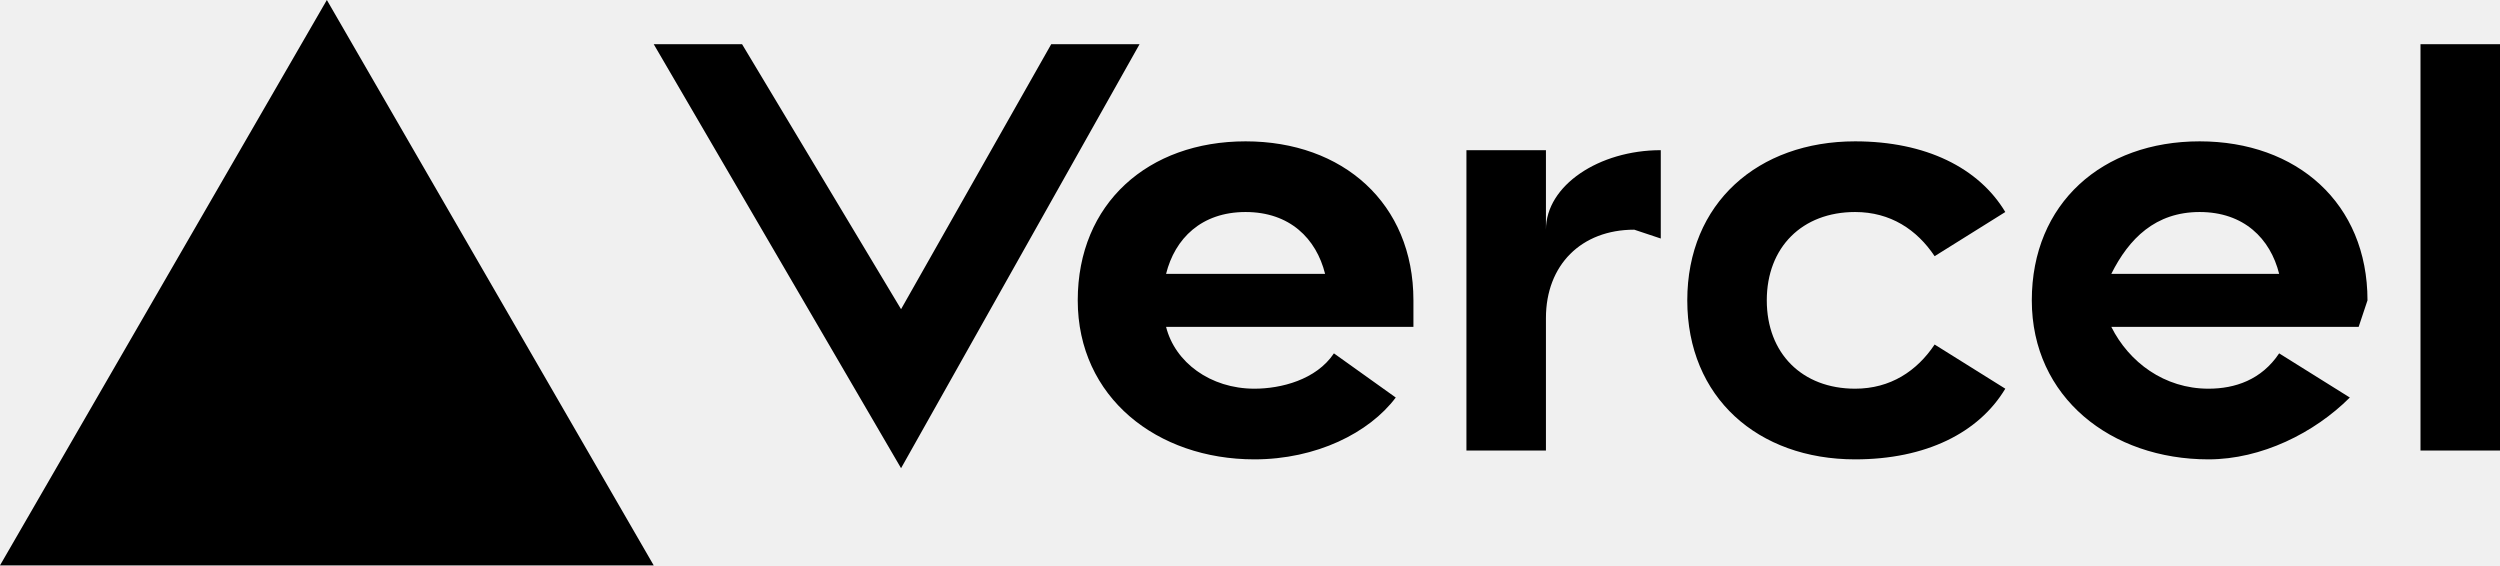
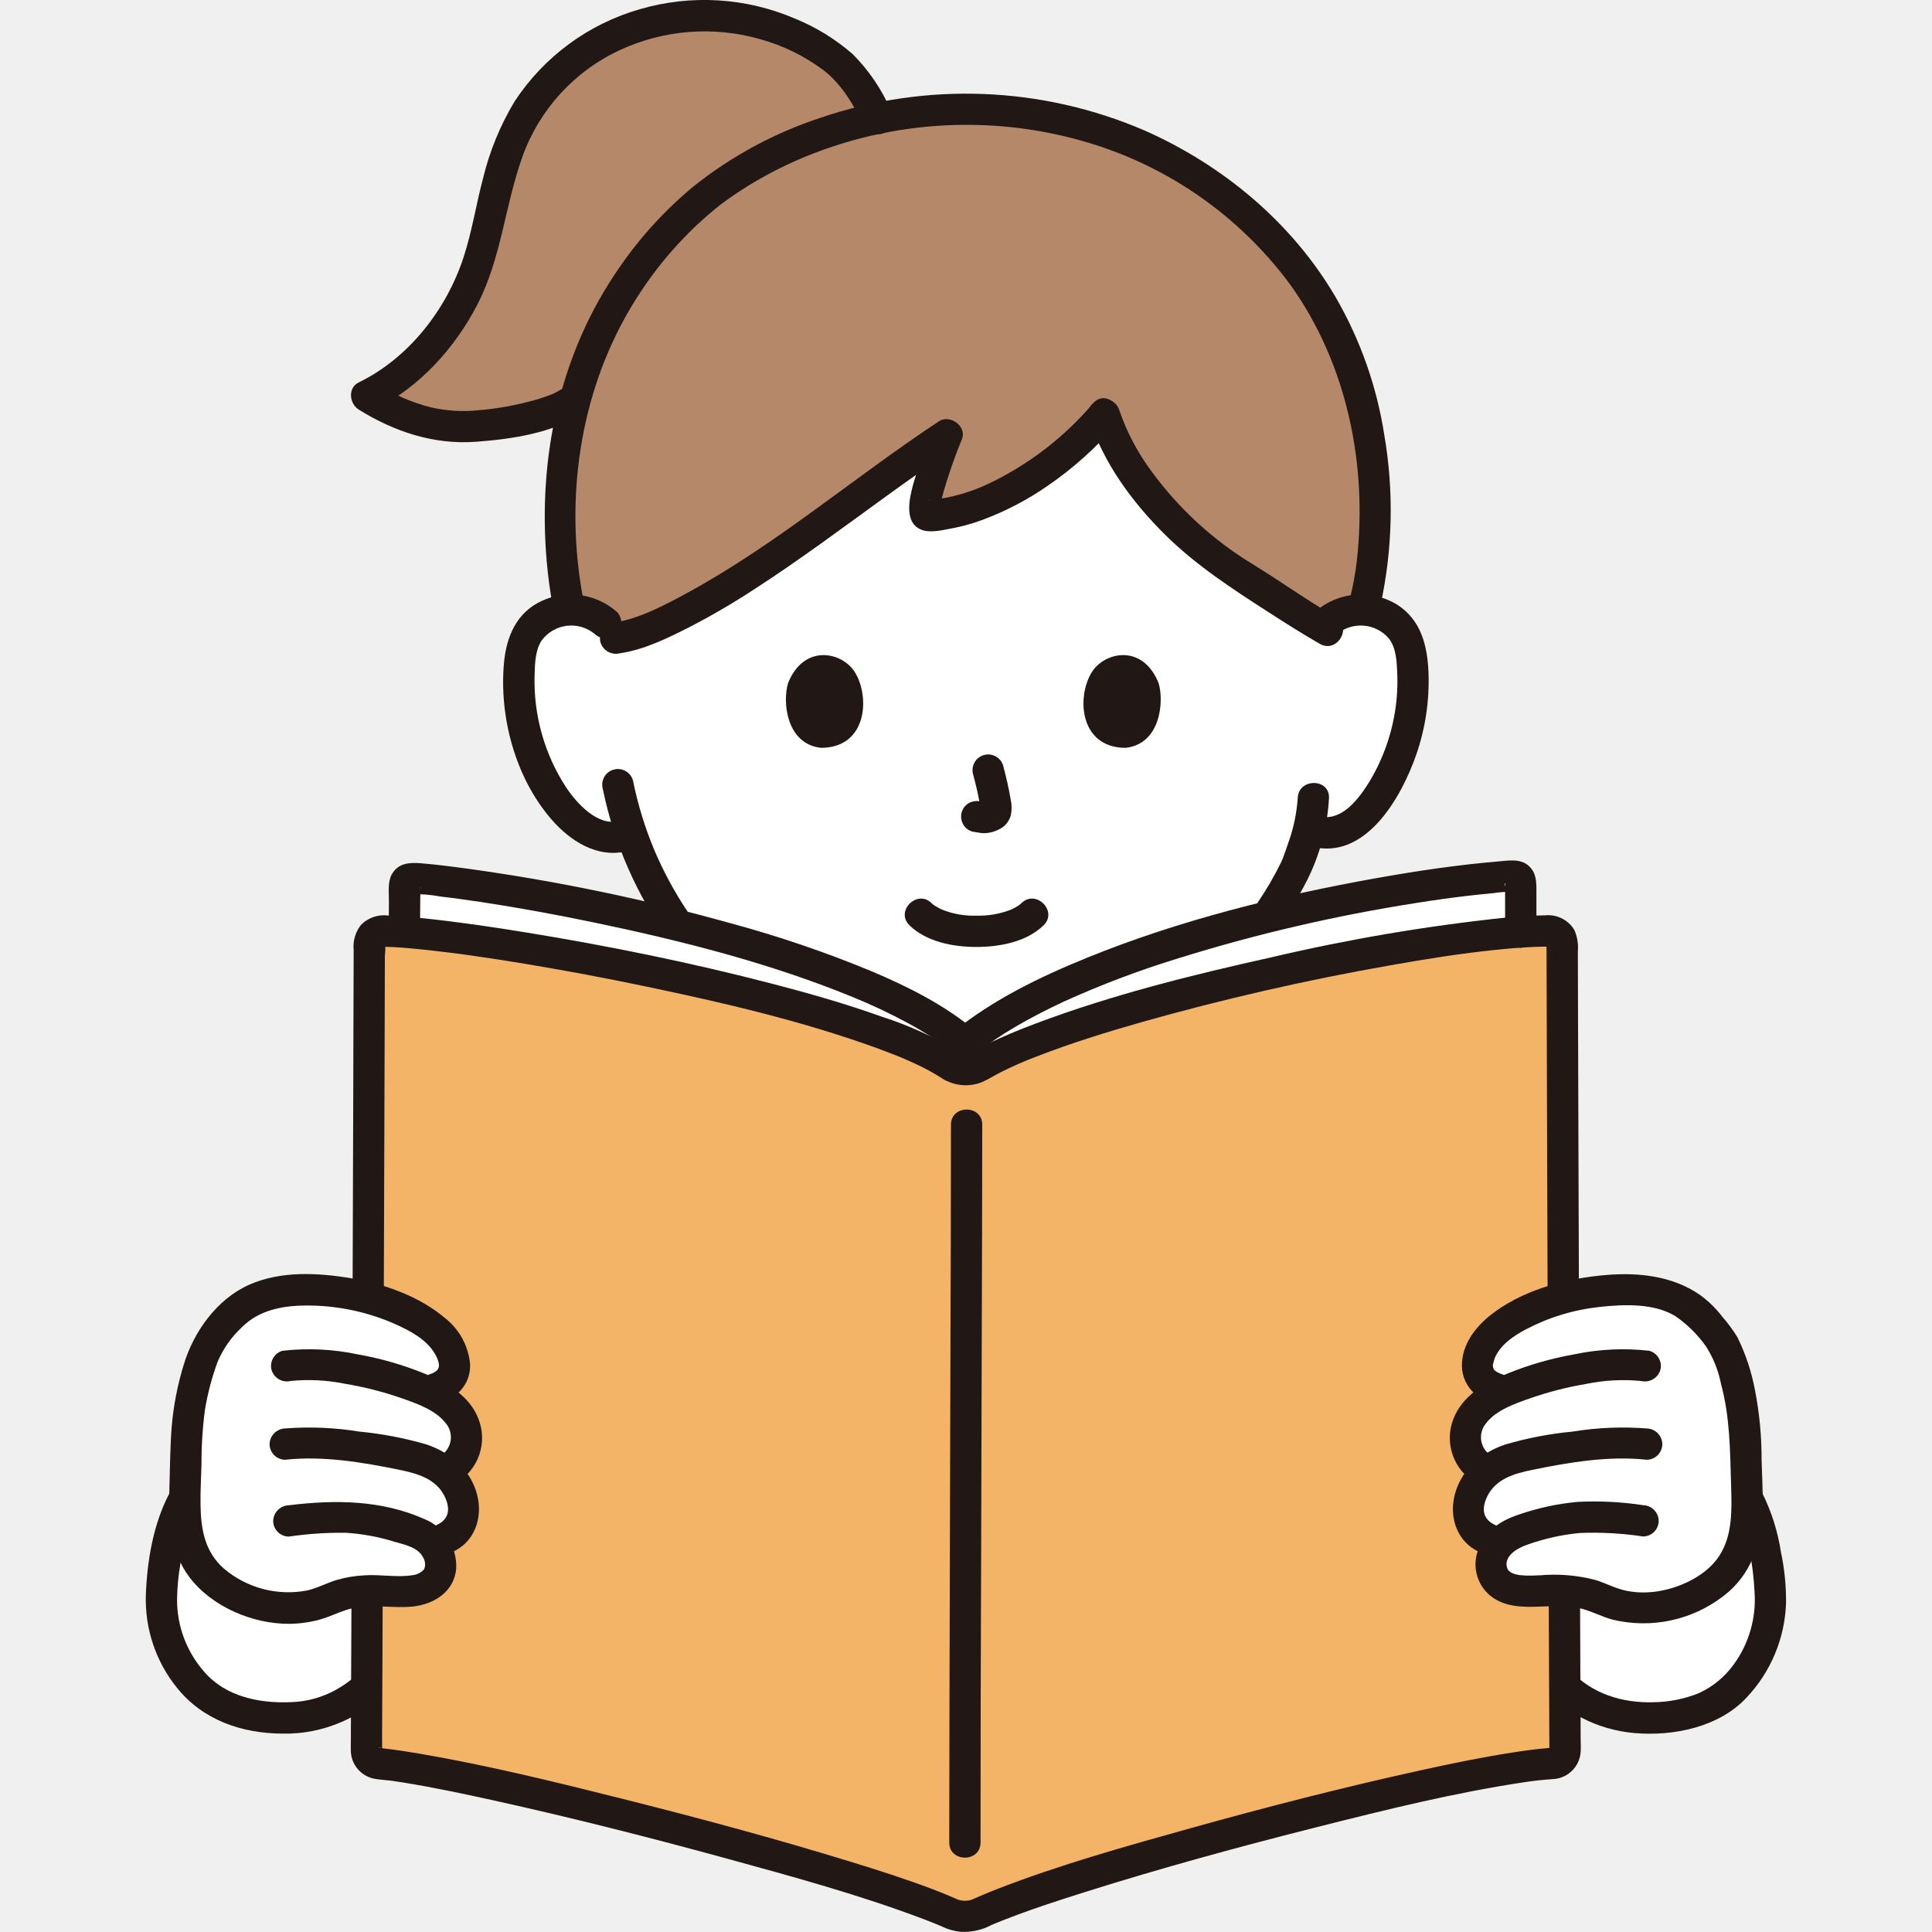
- <svg xmlns="http://www.w3.org/2000/svg" fill="none" viewBox="0 0 283 64">
-   <path fill="black" d="M141 16c-11 0-19 7-19 18s9 18 20 18c7 0 13-3 16-7l-7-5c-2 3-6 4-9 4-5 0-9-3-10-7h28v-3c0-11-8-18-19-18zm-9 15c1-4 4-7 9-7s8 3 9 7h-18zm117-15c-11 0-19 7-19 18s9 18 20 18c6 0 12-3 16-7l-8-5c-2 3-5 4-8 4-5 0-9-3-11-7h28l1-3c0-11-8-18-19-18zm-10 15c2-4 5-7 10-7s8 3 9 7h-19zm-39 3c0 6 4 10 10 10 4 0 7-2 9-5l8 5c-3 5-9 8-17 8-11 0-19-7-19-18s8-18 19-18c8 0 14 3 17 8l-8 5c-2-3-5-5-9-5-6 0-10 4-10 10zm83-29v46h-9V5h9zM37 0l37 64H0L37 0zm92 5-27 48L74 5h10l18 30 17-30h10zm59 12v10l-3-1c-6 0-10 4-10 10v15h-9V17h9v9c0-5 6-9 13-9z" />
+ <svg xmlns="http://www.w3.org/2000/svg" width="800px" height="800px" viewBox="-22.36 0 296.345 296.345">
+   <defs>
+     <style>.a{fill:#ffffff;}.b{fill:#b5886a;}.c{fill:#211715;}.d{fill:#f4b467;}</style>
+   </defs>
+   <path class="a" d="M181.057,95.541a8.157,8.157,0,0,1,6.527-1.909,7.7,7.7,0,0,1,5.538,3.682,10.878,10.878,0,0,1,1.14,4.381,32.636,32.636,0,0,1-3.327,17.3,20.732,20.732,0,0,1-5.364,7.039c-1.814,1.447-3.636,2.269-6.271,1.467,0,0-.343-.105-.941-.285-.578,2.274-1.34,4.256-1.682,5.225-2.107,5.338-15.212,26.11-30.741,29.331l-32.5,1.945c-10.208-1.351-19.582-7.419-27.318-16.062a58.668,58.668,0,0,1-11.629-19.763l-1.391.376c-2.979.8-5.254-.787-7.068-2.234a20.732,20.732,0,0,1-5.364-7.039,32.636,32.636,0,0,1-3.327-17.3,10.878,10.878,0,0,1,1.14-4.381,7.7,7.7,0,0,1,5.538-3.682,8.157,8.157,0,0,1,6.527,1.909s.535-47.811,53.424-47.811C182.638,47.73,181.057,95.541,181.057,95.541Z" />
+   <path class="b" d="M65.835,61.335h-.02c-4.455,3.009-14.77,4.4-18.848,4.078A28.287,28.287,0,0,1,33.86,60.741c8.712-4.158,15.641-13.72,17.918-23.164,1.94-8,3.088-16.017,8.216-22.749a32.42,32.42,0,0,1,18.729-11.7A33.884,33.884,0,0,1,98.9,5.167c3.484,1.663,8.1,3.8,10.869,8.612a47.9,47.9,0,0,1,2.475,4.435Z" />
+   <path class="b" d="M147.011,63.556c2.512,8,9.605,16.678,18.271,22.861.573.416,1.161.814,1.75,1.213q1.028.684,2.077,1.306c2.2,1.606,8.1,5.344,11.28,7.226.391-.371.668-.621.668-.621a8.124,8.124,0,0,1,5.683-1.987,58.39,58.39,0,0,0,1.687-18.468c-1.041-23.879-13.419-38.718-25.543-46.915a63.293,63.293,0,0,0-36.829-11.39,66.4,66.4,0,0,0-38.1,11.8c-9.5,6.808-23.223,22.63-24.264,46.509a75,75,0,0,0,1.307,18.469,8.086,8.086,0,0,1,5.554,1.986s1.109,1,2.431,2.2a40.165,40.165,0,0,0,8.8-3.421C95.2,87.6,110.268,75,122.89,66.686c-1.585,4.034-4.865,12.724-2.69,12.363,8.255-.342,19.163-6.563,26.811-15.493" />
+   <path class="c" d="M182.754,97.238a5.682,5.682,0,0,1,7.923.7c1.088,1.4,1.2,3.392,1.272,5.088a29.251,29.251,0,0,1-.35,6.222A29.916,29.916,0,0,1,187.38,120.4c-1.592,2.47-4.168,5.687-7.442,4.781-2.981-.825-4.253,3.805-1.276,4.629,8.415,2.328,13.96-7.529,16.235-14.113a34.5,34.5,0,0,0,1.86-12.455c-.155-4.169-1.128-8.179-4.87-10.534a10.639,10.639,0,0,0-12.527,1.132,2.42,2.42,0,0,0,0,3.394,2.448,2.448,0,0,0,3.394,0Z" />
+   <path class="c" d="M176.692,122.416a24.892,24.892,0,0,1-1.431,6.828c-.241.732-.5,1.458-.763,2.182-.072.2-.153.392-.221.589.267-.772.006-.036-.082.152a49.6,49.6,0,0,1-3.66,6.3,62.354,62.354,0,0,1-14.224,15.651,28.648,28.648,0,0,1-11.013,5.336c-3.018.648-1.741,5.276,1.276,4.628,7.967-1.711,14.755-7.2,20.169-13.05A69.05,69.05,0,0,0,178.143,135a32.054,32.054,0,0,0,3.349-12.583c.112-3.09-4.688-3.085-4.8,0Z" />
+   <path class="c" d="M72.245,93.844a10.672,10.672,0,0,0-11.392-1.726c-3.951,1.766-5.539,5.485-5.91,9.577-.752,8.273,1.74,17.533,7.2,23.892,2.889,3.365,7.02,6.067,11.6,4.994,3.006-.7,1.734-5.333-1.276-4.628-3.187.747-6.306-2.7-7.905-5.044a29.922,29.922,0,0,1-4.92-17.441c.053-1.724.1-3.756,1.094-5.242a5.639,5.639,0,0,1,8.118-.988,2.462,2.462,0,0,0,3.394,0,2.421,2.421,0,0,0,0-3.394Z" />
+   <path class="c" d="M70.1,121c3.373,16.55,14.177,32.193,29.079,40.383a39.691,39.691,0,0,0,13.619,4.65,2.483,2.483,0,0,0,2.952-1.676,2.418,2.418,0,0,0-1.676-2.953c-8-1.105-15.193-5.034-21.179-10.362A57.675,57.675,0,0,1,78.007,130.4a56.89,56.89,0,0,1-3.274-10.675A2.4,2.4,0,0,0,70.1,121Z" />
+   <path class="c" d="M114.314,17a27.757,27.757,0,0,0-5.9-8.714,31.562,31.562,0,0,0-8.8-5.418A35.259,35.259,0,0,0,75.821,1.4,34.283,34.283,0,0,0,56.567,15.566a42.021,42.021,0,0,0-4.818,11.728c-1.077,4.035-1.707,8.215-3.009,12.186-2.635,8.038-8.417,15.455-16.091,19.189-1.691.822-1.426,3.254,0,4.144,5.441,3.4,11.531,5.423,17.989,4.949,5.417-.4,11.753-1.31,16.388-4.355l-1.211.328h.02c3.088,0,3.093-4.8,0-4.8-1.171,0-2.352,1.047-3.376,1.479A27.785,27.785,0,0,1,58.783,61.6a45.494,45.494,0,0,1-7.7,1.324,22.811,22.811,0,0,1-7.336-.431,29.209,29.209,0,0,1-8.673-3.826v4.144c6.859-3.337,12.342-9.406,15.806-16.13,3.681-7.146,4.209-15.2,6.91-22.683A28.676,28.676,0,0,1,72.772,7.659,30.921,30.921,0,0,1,94.212,6a29.356,29.356,0,0,1,9.754,4.777c2.806,2.161,4.74,5.465,6.2,8.645a2.418,2.418,0,0,0,3.283.861A2.455,2.455,0,0,0,114.314,17Z" />
+   <path class="c" d="M189.368,92.946a68.41,68.41,0,0,0,.59-26.329,60.7,60.7,0,0,0-7.467-21.069C175.811,34.136,165.214,25.32,153.169,20a69.22,69.22,0,0,0-49.727-1.915A62.571,62.571,0,0,0,84.133,28.5,60.676,60.676,0,0,0,72.6,41.1c-9.146,13.161-12.483,29.162-11.1,45,.2,2.284.5,4.561.92,6.814A2.423,2.423,0,0,0,65.374,94.6a2.453,2.453,0,0,0,1.676-2.953c-2.773-14.946-.574-30.986,7.157-44.15A58.357,58.357,0,0,1,84.749,34.307q1.262-1.175,2.6-2.268c.209-.171.421-.339.632-.508a3.7,3.7,0,0,1,.315-.242q.805-.606,1.636-1.179a60.2,60.2,0,0,1,9.854-5.488,65.019,65.019,0,0,1,46.445-2.215,59.85,59.85,0,0,1,29.413,21.382c8.624,12.116,11.759,27.489,10.126,42.168a48.117,48.117,0,0,1-1.027,5.713c-.709,3,3.918,4.286,4.628,1.276Z" />
+   <path class="c" d="M144.7,64.194c2.193,6.823,6.6,12.829,11.656,17.828,4.748,4.7,10.346,8.329,15.935,11.929,2.563,1.65,5.143,3.287,7.787,4.805,2.683,1.541,5.1-2.605,2.422-4.144-4.357-2.5-8.422-5.449-12.7-8.064A53.778,53.778,0,0,1,154.314,72.36a34.276,34.276,0,0,1-4.989-9.442c-.942-2.929-5.578-1.677-4.629,1.276Z" />
+   <path class="c" d="M72.7,100.208c3.726-.534,7.3-2.3,10.631-3.987A110.357,110.357,0,0,0,93.3,90.407c6.88-4.44,13.447-9.343,20.075-14.144,3.534-2.561,7.085-5.1,10.727-7.5l-3.525-2.711a79.249,79.249,0,0,0-2.87,8.247c-.6,2.227-1.507,6.161,1.552,7.05,1.334.388,3.122-.07,4.439-.313a28.429,28.429,0,0,0,4.635-1.293,45.063,45.063,0,0,0,10.018-5.233,54.657,54.657,0,0,0,10.358-9.253c2.01-2.327-1.371-5.737-3.4-3.394a48.254,48.254,0,0,1-15.856,12.247,27.367,27.367,0,0,1-7.79,2.424,11.693,11.693,0,0,0-1.523.124c.124-.329,1.473.829,1.635,1.1.056.1.054.437.1.25.02-.081.039-.73.01-.435-.025.258.061-.352.081-.457.109-.566.25-1.127.4-1.683a81.243,81.243,0,0,1,2.833-8.109c.765-1.949-1.861-3.808-3.525-2.71-13.073,8.628-25.056,19-38.879,26.471C79.265,93,75.448,95,71.426,95.58a2.414,2.414,0,0,0-1.676,2.952,2.463,2.463,0,0,0,2.952,1.676Z" />
+   <path class="c" d="M117.131,141.92c2.626,2.571,6.766,3.334,10.293,3.331s7.668-.759,10.3-3.331c2.211-2.164-1.184-5.557-3.394-3.394-.1.1-.566.459-.219.214s-.273.178-.4.256c-.222.137-.452.263-.686.381-.157.079-.317.151-.477.224.3-.138.2-.078-.048.009a13.656,13.656,0,0,1-5.071.841,13.1,13.1,0,0,1-4.979-.806c-.088-.032-.683-.3-.141-.044-.133-.063-.268-.122-.4-.187-.26-.127-.515-.266-.762-.418a5.5,5.5,0,0,1-.55-.372c.031-.059.483.423.139.095-.068-.065-.139-.127-.206-.193-2.209-2.162-5.606,1.229-3.394,3.394Z" />
+   <path class="c" d="M126.9,118.765a49.908,49.908,0,0,1,1.172,5.363l-.086-.638a3.224,3.224,0,0,1,.02.741l.086-.638a1.818,1.818,0,0,1-.081.333l.242-.574a1.446,1.446,0,0,1-.118.215l.375-.486a1.145,1.145,0,0,1-.175.173l.486-.376a3.452,3.452,0,0,1-.425.225l.573-.242a3.065,3.065,0,0,1-.716.209l.638-.086a2.85,2.85,0,0,1-.672,0l.638.086c-.253-.035-.5-.1-.755-.131a2.657,2.657,0,0,0-1.85.242,2.4,2.4,0,0,0-.861,3.283,2.292,2.292,0,0,0,1.435,1.1c.545.074,1.075.214,1.63.238a5.15,5.15,0,0,0,2.363-.556,3.337,3.337,0,0,0,1.871-2.207,5.694,5.694,0,0,0-.026-2.417c-.292-1.728-.691-3.44-1.136-5.135a2.4,2.4,0,1,0-4.628,1.276Z" />
+   <path class="c" d="M98.524,104.761c-.876,2.845-.305,9.391,5.086,9.949,7.125-.043,7.5-7.957,5.106-11.679C106.752,99.985,100.978,98.717,98.524,104.761Z" />
+   <path class="c" d="M155.349,104.761c.876,2.846.305,9.392-5.086,9.949-7.125-.043-7.5-7.958-5.106-11.679C147.121,99.984,152.9,98.718,155.349,104.761Z" />
+   <path class="a" d="M33.953,244.008a16.367,16.367,0,0,0-4.555.818c-6.029,2.966-11.118,1.932-15.431-.145-6.871-3.307-7.956-8.435-7.976-14.3l-.287-.116c-2.413,4.4-3.567,13.407-3.255,16.249.673,6.132,2.105,8.479,5.025,11.86,3.47,4.018,9.283,5.233,14.173,5.14a17.852,17.852,0,0,0,12.245-4.76C33.911,254.579,33.931,249.572,33.953,244.008Z" />
+   <path class="a" d="M248.209,237.209a36.838,36.838,0,0,1,.947,9.3c-.673,6.132-2.105,8.479-5.025,11.86-3.471,4.019-9.283,5.233-14.173,5.14a17.863,17.863,0,0,1-12.3-4.8c-.02-4.167-.04-9.164-.062-14.713a16.392,16.392,0,0,1,4.611.822c6.028,2.966,11.118,1.932,15.431-.145,7.108-3.421,8.025-8.79,7.975-14.91A24.831,24.831,0,0,1,248.209,237.209Z" />
+   <path class="c" d="M37.142,244.518a5.5,5.5,0,0,1,.127,2.215,16.21,16.21,0,0,1-.885,3.373,23.473,23.473,0,0,1-2.829,5.466,3.219,3.219,0,0,1-.481.633,8.89,8.89,0,0,1-.643.659,18.11,18.11,0,0,1-3.247,2.325,15.137,15.137,0,0,1-6.93,1.9c-4.847.207-10.009-.838-13.294-4.663A16.674,16.674,0,0,1,4.8,245.4a35.128,35.128,0,0,1,.759-6.809,25.872,25.872,0,0,1,2.218-7.116c1.453-2.725-2.689-5.153-4.144-2.423C1.161,233.686.182,239.505.011,244.71a21.518,21.518,0,0,0,4.762,14.161c3.988,4.977,9.932,7.006,16.186,7.046a21.653,21.653,0,0,0,9.066-1.785,18.864,18.864,0,0,0,6.58-4.7A26.089,26.089,0,0,0,40.782,252c1.051-2.712,1.808-5.882.988-8.756-.846-2.965-5.479-1.7-4.628,1.276Z" />
+   <path class="c" d="M209.835,243.242a13.357,13.357,0,0,0,.65,7.83,27.991,27.991,0,0,0,3.42,6.922c3.254,4.677,8.882,7.362,14.463,7.839,6,.511,12.98-.908,17.214-5.487a22.2,22.2,0,0,0,6.011-14.341A35.655,35.655,0,0,0,250.8,238a30.519,30.519,0,0,0-2.831-8.944c-1.454-2.727-5.6-.305-4.144,2.423,1.964,3.684,2.722,8.521,2.943,12.731a16.841,16.841,0,0,1-3.159,11.047,13.5,13.5,0,0,1-5.372,4.445,19.2,19.2,0,0,1-6.9,1.4c-4.742.157-9.557-1.261-12.813-4.9a21.374,21.374,0,0,1-3.08-5.483,19.573,19.573,0,0,1-1.038-3.54,5.9,5.9,0,0,1,.05-2.664c.849-2.976-3.781-4.246-4.628-1.276Z" />
+   <path class="d" d="M123.586,163.475c-14.593-9.78-72.1-20.327-87.285-20.674a1.966,1.966,0,0,0-2.016,1.966c-.034,18.082-.337,106.275-.441,123.784a1.988,1.988,0,0,0,1.781,1.961C49.882,271.7,110,287.267,123.609,293.561a5.58,5.58,0,0,0,4.148-.014c13.566-6.39,73.281-22.264,88.124-23.053a1.966,1.966,0,0,0,1.824-1.955c-.1-17.545-.407-105.774-.441-123.8a1.928,1.928,0,0,0-1.921-1.929c-17.254-.124-72.25,11.615-87.609,20.8A4.238,4.238,0,0,1,123.586,163.475Z" />
+   <path class="a" d="M40.79,134.719c11.829.6,66.961,9.9,84.859,25.174,19.064-15.424,65.421-24.411,84.186-25.526a1.018,1.018,0,0,1,1.074,1.021v7.589c-20.761,1.439-68.963,12.134-83.179,20.638a4.24,4.24,0,0,1-4.145-.14c-13.67-9.162-65-19-83.914-20.49v-.047c0-2.088.031-5.511.048-7.217A1.013,1.013,0,0,1,40.79,134.719Z" />
+   <path class="c" d="M42.071,142.938q0-1.944.02-3.889.007-.811.016-1.623c0-.3.025-.607.008-.907-.049-.916.29-.03-.444.31l-1.211.327a22.279,22.279,0,0,1,4.779.364q.7.081,1.4.169l.744.094c.156.021.99.132.426.056q1.8.243,3.59.515c5.824.883,11.62,1.948,17.386,3.15,13.39,2.79,26.826,6.194,39.513,11.374A86.669,86.669,0,0,1,117.033,157c1.337.734,2.65,1.514,3.921,2.358q.842.558,1.655,1.156.176.129.349.26c.568.429-.357-.29.19.15q.406.326.8.662a2.491,2.491,0,0,0,3.394,0,54.345,54.345,0,0,1,6.022-4.072c2.442-1.437,4.969-2.728,7.54-3.919a144.84,144.84,0,0,1,17.32-6.554,254.206,254.206,0,0,1,36.634-8.532c2.917-.463,5.243-.792,8.059-1.119,1.239-.143,2.481-.274,3.724-.386a18.483,18.483,0,0,1,3.527-.205l-1.212-.328c-.86-.406-.372-1.591-.451-.73-.025.275,0,.565,0,.842v6.465c0,3.089,4.8,3.094,4.8,0v-6.559c0-1.357-.056-2.641-1.146-3.648-1.3-1.2-3.155-.837-4.76-.7-6.217.521-12.408,1.447-18.548,2.54-15.129,2.7-30.278,6.452-44.536,12.25-7.206,2.931-14.276,6.367-20.367,11.264h3.394c-4.772-4.044-10.435-6.859-16.164-9.278a176.994,176.994,0,0,0-21.338-7.266,305.309,305.309,0,0,0-40.255-8.374c-2.439-.335-4.883-.657-7.338-.859-1.784-.147-3.579-.057-4.543,1.761-.616,1.161-.4,2.76-.409,4.037-.015,1.574-.027,3.147-.028,4.721,0,3.089,4.8,3.094,4.8,0Z" />
+   <path class="c" d="M124.8,161.4a54.4,54.4,0,0,0-11.853-5.436c-5.5-1.972-11.135-3.58-16.789-5.051-12.489-3.249-25.169-5.83-37.9-7.9-5.193-.844-10.406-1.611-15.639-2.155-1.8-.187-3.613-.35-5.425-.428a4.951,4.951,0,0,0-4.207,1.462,5.418,5.418,0,0,0-1.1,3.856q-.025,12.078-.069,24.156-.055,17.885-.119,35.77-.063,18.016-.133,36.033-.048,12.472-.108,24.945c0,.582-.027,1.167-.009,1.748a4.466,4.466,0,0,0,3.542,4.426c.837.166,1.727.195,2.575.3.4.049-.566-.083.1.014l.543.079q.7.1,1.406.218c4.584.744,9.135,1.707,13.669,2.707,12.074,2.664,24.068,5.712,35.991,8.981,10.112,2.772,20.317,5.556,30.129,9.28q.573.218,1.142.443.285.112.568.228c.109.044.754.314.381.156-.324-.138.5.22.684.3a8.693,8.693,0,0,0,2.765.78,9.063,9.063,0,0,0,4.722-1.01l.438-.192.26-.112c.285-.123-.462.192-.168.072.386-.158.772-.317,1.16-.47,4.15-1.643,8.406-3.026,12.661-4.367,11.789-3.716,23.729-6.976,35.714-10,10.474-2.638,21.046-5.271,31.74-6.865.206-.031.413-.061.619-.09.237-.034.772-.105.211-.032.423-.055.846-.108,1.269-.156.731-.082,1.462-.129,2.194-.194a4.469,4.469,0,0,0,4.331-4.2c.039-.624.008-1.258,0-1.883q-.029-5.138-.049-10.273-.067-15.9-.124-31.8-.069-18.592-.131-37.187-.052-15.775-.1-31.552-.015-5.031-.027-10.06a6.719,6.719,0,0,0-.544-3.308,4.7,4.7,0,0,0-4.488-2.232c-2,.02-4,.163-5.995.345a288.392,288.392,0,0,0-35.917,6.079c-12.219,2.71-24.5,5.76-36.232,10.178-2.191.826-4.366,1.709-6.486,2.7-.863.4-1.717.829-2.552,1.289-.893.493-1.645,1-2.655.395-2.66-1.583-5.077,2.565-2.422,4.145a6.666,6.666,0,0,0,6,.405c.919-.405,1.775-.966,2.673-1.421a55.517,55.517,0,0,1,5.6-2.46c5.251-2.043,10.645-3.717,16.061-5.261a384.212,384.212,0,0,1,38.14-8.719c5.522-.98,10.681-1.8,16.006-2.356,2.1-.223,4.217-.405,6.332-.486q.641-.024,1.282-.034a4.388,4.388,0,0,0,.562,0c-.024,0,.309.005.31,0-.056.18-.447-.3-.415-.288-.216-.062.023-.288-.064.024a1.95,1.95,0,0,0,0,.432c0,.311,0,.623,0,.934q.027,12.086.07,24.17.055,17.568.117,35.135.063,17.766.131,35.532.048,12.456.107,24.912,0,.927.01,1.852a2.284,2.284,0,0,0,0,.37c.07.419-.1.069.083-.013.5-.224.215-.166-.261-.129-1.8.14-3.6.395-5.388.669-4.689.72-9.34,1.683-13.973,2.7-11.993,2.624-23.9,5.685-35.721,8.986-9.881,2.758-19.851,5.547-29.424,9.262q-1.352.524-2.683,1.1c-.313.134-.627.268-.937.411-.1.048-.561.218-.181.091a3.542,3.542,0,0,1-1.135.2,3.479,3.479,0,0,1-1.137-.186c.307.1.024,0-.122-.059-.48-.2-.955-.414-1.435-.615q-1.11-.464-2.234-.89c-4.17-1.587-8.43-2.939-12.692-4.25-11.562-3.556-23.255-6.7-34.986-9.646-10.3-2.587-20.656-5.135-31.127-6.925-1.774-.3-3.557-.578-5.346-.775-.125-.014-.777-.164-.864-.086.446-.4.449.964.505.02.037-.618.007-1.248.01-1.868q.027-5.151.048-10.3.067-15.657.123-31.315.068-18.372.129-36.745.051-15.577.1-31.155.015-5.082.027-10.164c0-.294.189-1.566,0-1.774.329.37-.916.241.014.394a11.019,11.019,0,0,0,1.151.051c1.862.1,3.72.279,5.573.482q1.688.184,3.372.4l.809.1.546.072q.981.132,1.961.272,4.137.588,8.259,1.279,9.22,1.535,18.373,3.453c11.844,2.475,23.758,5.242,35.156,9.355q1.656.6,3.292,1.251c.275.11.548.222.821.335.384.158-.2-.091.32.135.473.206.945.414,1.414.63a34.182,34.182,0,0,1,4.629,2.518C124.954,167.263,127.361,163.107,124.8,161.4Z" />
+   <path class="c" d="M123.506,172.509c0,12.548-.053,25.1-.089,37.646q-.075,25.824-.142,51.65-.024,10.409-.032,20.815c0,3.089,4.8,3.094,4.8,0q0-21.4.089-42.794.069-25.1.142-50.2.021-8.558.032-17.116c0-3.089-4.8-3.094-4.8,0Z" />
+   <path class="a" d="M8.474,208.9a12.021,12.021,0,0,1,1.754-3.617c1.161-1.439,2.912-3.977,4.718-4.88,4.774-3.9,15.467-2.589,20.526-.9,3.617,1.2,8.2,3.092,10.465,6.212,2.156,2.975,2.357,6.812-2.965,7.677,2.138.978,4.26,2.282,5.262,3.938,1.845,3.05,1.077,6.81-2.423,8.356a8.3,8.3,0,0,1,1.393,1.476c2.227,3.021,2.736,8.577-3.445,9.362a4.894,4.894,0,0,1,1.14,1.81c1.037,2.85-.336,4.85-3.086,5.538-2.871.717-7.579-.7-12.415.961-6.029,2.966-11.118,1.932-15.431-.145-9.211-4.433-8.025-12.137-7.812-20.507a46.162,46.162,0,0,1,1.268-11.63C7.707,211.516,8.043,210.19,8.474,208.9Z" />
+   <path class="c" d="M44.883,215.407c2.782-.94,4.935-2.991,4.869-6.1a10.139,10.139,0,0,0-3.781-7.072c-3.949-3.378-9.375-5.3-14.453-6.16-5.109-.865-10.8-1.161-15.639.98-4.907,2.169-8.541,7.177-10.063,12.3a45.5,45.5,0,0,0-1.833,9.4c-.239,3.008-.256,6.041-.349,9.056-.15,4.871,0,10.083,3.077,14.13,3.423,4.508,9.675,7.159,15.276,7.134a18.389,18.389,0,0,0,4.626-.629c1.811-.484,3.443-1.434,5.285-1.8,2.99-.6,6.028.079,9.032-.222,3.29-.331,6.381-2.29,6.687-5.826a7.8,7.8,0,0,0-4.81-7.564c-6.634-2.971-13.793-3.018-20.865-2.143a2.475,2.475,0,0,0-2.4,2.4,2.413,2.413,0,0,0,2.4,2.4,56.073,56.073,0,0,1,8.682-.584,31.321,31.321,0,0,1,7.585,1.4c1.5.425,3.6.843,4.343,2.41A2.01,2.01,0,0,1,42.7,240.7a2.765,2.765,0,0,1-1.812.917c-2.233.383-4.969-.147-7.356.018a18.9,18.9,0,0,0-4.309.729c-1.536.479-2.919,1.244-4.508,1.6A15.252,15.252,0,0,1,12,240.616c-2.907-2.536-3.534-5.966-3.6-9.625-.038-2.161.088-4.322.149-6.482a60.732,60.732,0,0,1,.55-8.42,41.2,41.2,0,0,1,1.915-7.195,15.5,15.5,0,0,1,3.685-5.27c2.728-2.776,6.577-3.441,10.576-3.369A33.23,33.23,0,0,1,38.48,203.2c2.166.993,4.545,2.257,5.813,4.365a4.33,4.33,0,0,1,.543,1.175,1.955,1.955,0,0,1,.126.891,2.39,2.39,0,0,1-.186.468,2.768,2.768,0,0,1-1.169.677c-2.912.983-1.663,5.621,1.276,4.629Z" />
+   <path class="c" d="M22.246,211.822a27.971,27.971,0,0,1,8.268.422,53.016,53.016,0,0,1,8.779,2.241c2.238.79,5.076,1.774,6.611,3.689a3.343,3.343,0,0,1-.737,5.153c-2.647,1.586-.236,5.738,2.423,4.145a7.982,7.982,0,0,0,3.438-9.843c-1.422-3.634-4.876-5.524-8.3-6.947a50.176,50.176,0,0,0-10.145-2.927,36.152,36.152,0,0,0-11.609-.562,2.414,2.414,0,0,0-1.676,2.952,2.463,2.463,0,0,0,2.952,1.677Z" />
+   <path class="c" d="M21.386,223.907c5.8-.632,11.876.386,17.557,1.555,2.726.561,5.59,1.368,6.9,4.07.87,1.8.793,3.5-1.278,4.408a2.416,2.416,0,0,0-.861,3.284,2.459,2.459,0,0,0,3.283.861c3.478-1.529,4.746-5.3,3.835-8.825-.995-3.848-4.086-6.46-7.746-7.693a55.344,55.344,0,0,0-10.329-1.979,47.761,47.761,0,0,0-11.359-.481,2.472,2.472,0,0,0-2.4,2.4,2.415,2.415,0,0,0,2.4,2.4Z" />
+   <path class="a" d="M243.131,208.9a12.021,12.021,0,0,0-1.754-3.617c-1.161-1.439-2.913-3.977-4.718-4.88-4.774-3.9-15.467-2.589-20.526-.9-3.617,1.2-8.205,3.092-10.465,6.212-2.156,2.975-2.357,6.812,2.965,7.677-2.139.978-4.26,2.282-5.262,3.938-1.845,3.05-1.077,6.81,2.423,8.356a8.264,8.264,0,0,0-1.393,1.476c-2.227,3.021-2.736,8.577,3.444,9.362a4.905,4.905,0,0,0-1.139,1.81c-1.037,2.85.336,4.85,3.086,5.538,2.871.717,7.579-.7,12.415.961,6.028,2.966,11.118,1.932,15.431-.145,9.211-4.433,8.025-12.137,7.812-20.507a46.162,46.162,0,0,0-1.268-11.63C243.9,211.516,243.562,210.19,243.131,208.9Z" />
+   <path class="c" d="M208,210.778a3.6,3.6,0,0,1-.971-.479c-.279-.234-.247-.2-.337-.485a1.108,1.108,0,0,1-.041-.585,8.843,8.843,0,0,1,.3-1c.884-1.989,2.806-3.28,4.655-4.277a31.562,31.562,0,0,1,11.368-3.48c3.791-.42,8.453-.593,11.7,1.443a18.958,18.958,0,0,1,4.619,4.571,16.515,16.515,0,0,1,2.331,5.8c1.385,5.1,1.383,10.266,1.545,15.512.117,3.791.239,7.692-1.817,10.861-2.186,3.371-7.037,5.414-10.976,5.587a12.988,12.988,0,0,1-3.287-.243c-1.667-.355-3.11-1.142-4.713-1.651a25.115,25.115,0,0,0-8.526-.719c-1.571.057-4.584.284-5.036-1.129-.584-1.822,1.613-3.088,3.184-3.6a33.227,33.227,0,0,1,7.967-1.762,51.257,51.257,0,0,1,9.7.533,2.412,2.412,0,0,0,2.4-2.4,2.459,2.459,0,0,0-2.4-2.4,49.574,49.574,0,0,0-10.1-.5,38.564,38.564,0,0,0-8.992,1.952c-2.775.923-5.173,2.482-6.179,5.355a6.229,6.229,0,0,0,2.4,7.493c2.479,1.589,5.467,1.3,8.264,1.216a20.8,20.8,0,0,1,4.651.242c1.842.367,3.474,1.317,5.285,1.8a20.1,20.1,0,0,0,17.014-3.629c4.245-3.242,5.81-8.019,5.987-13.2.087-2.557-.082-5.117-.149-7.672a54.985,54.985,0,0,0-1.01-10.682,31.492,31.492,0,0,0-2.7-8.141,22.875,22.875,0,0,0-2.319-3.14,16.441,16.441,0,0,0-3.377-3.313c-4.162-2.914-9.374-3.517-14.47-3.085-5.749.487-11.91,2.059-16.7,5.4-2.488,1.734-4.8,4.191-5.3,7.3-.567,3.5,1.524,6.044,4.752,7.134,2.934.99,4.192-3.644,1.276-4.629Z" />
+   <path class="c" d="M230.635,207.193a36.152,36.152,0,0,0-11.609.562,50.2,50.2,0,0,0-10.146,2.927c-3.427,1.423-6.881,3.313-8.3,6.947a7.983,7.983,0,0,0,3.438,9.843c2.657,1.591,5.073-2.557,2.423-4.145a3.33,3.33,0,0,1-.84-5.037c1.508-1.992,4.446-3,6.714-3.8a52.992,52.992,0,0,1,8.582-2.207,28.3,28.3,0,0,1,8.465-.456,2.482,2.482,0,0,0,2.952-1.677,2.417,2.417,0,0,0-1.676-2.952Z" />
+   <path class="c" d="M230.219,219.107a47.761,47.761,0,0,0-11.359.481,55.328,55.328,0,0,0-10.329,1.979c-3.658,1.232-6.751,3.846-7.746,7.693-.911,3.523.357,7.3,3.835,8.825a2.477,2.477,0,0,0,3.283-.861,2.418,2.418,0,0,0-.861-3.284c-2.058-.905-2.157-2.595-1.278-4.408,1.309-2.7,4.172-3.511,6.9-4.07,5.683-1.166,11.753-2.187,17.557-1.555a2.415,2.415,0,0,0,2.4-2.4,2.456,2.456,0,0,0-2.4-2.4Z" />
</svg>
